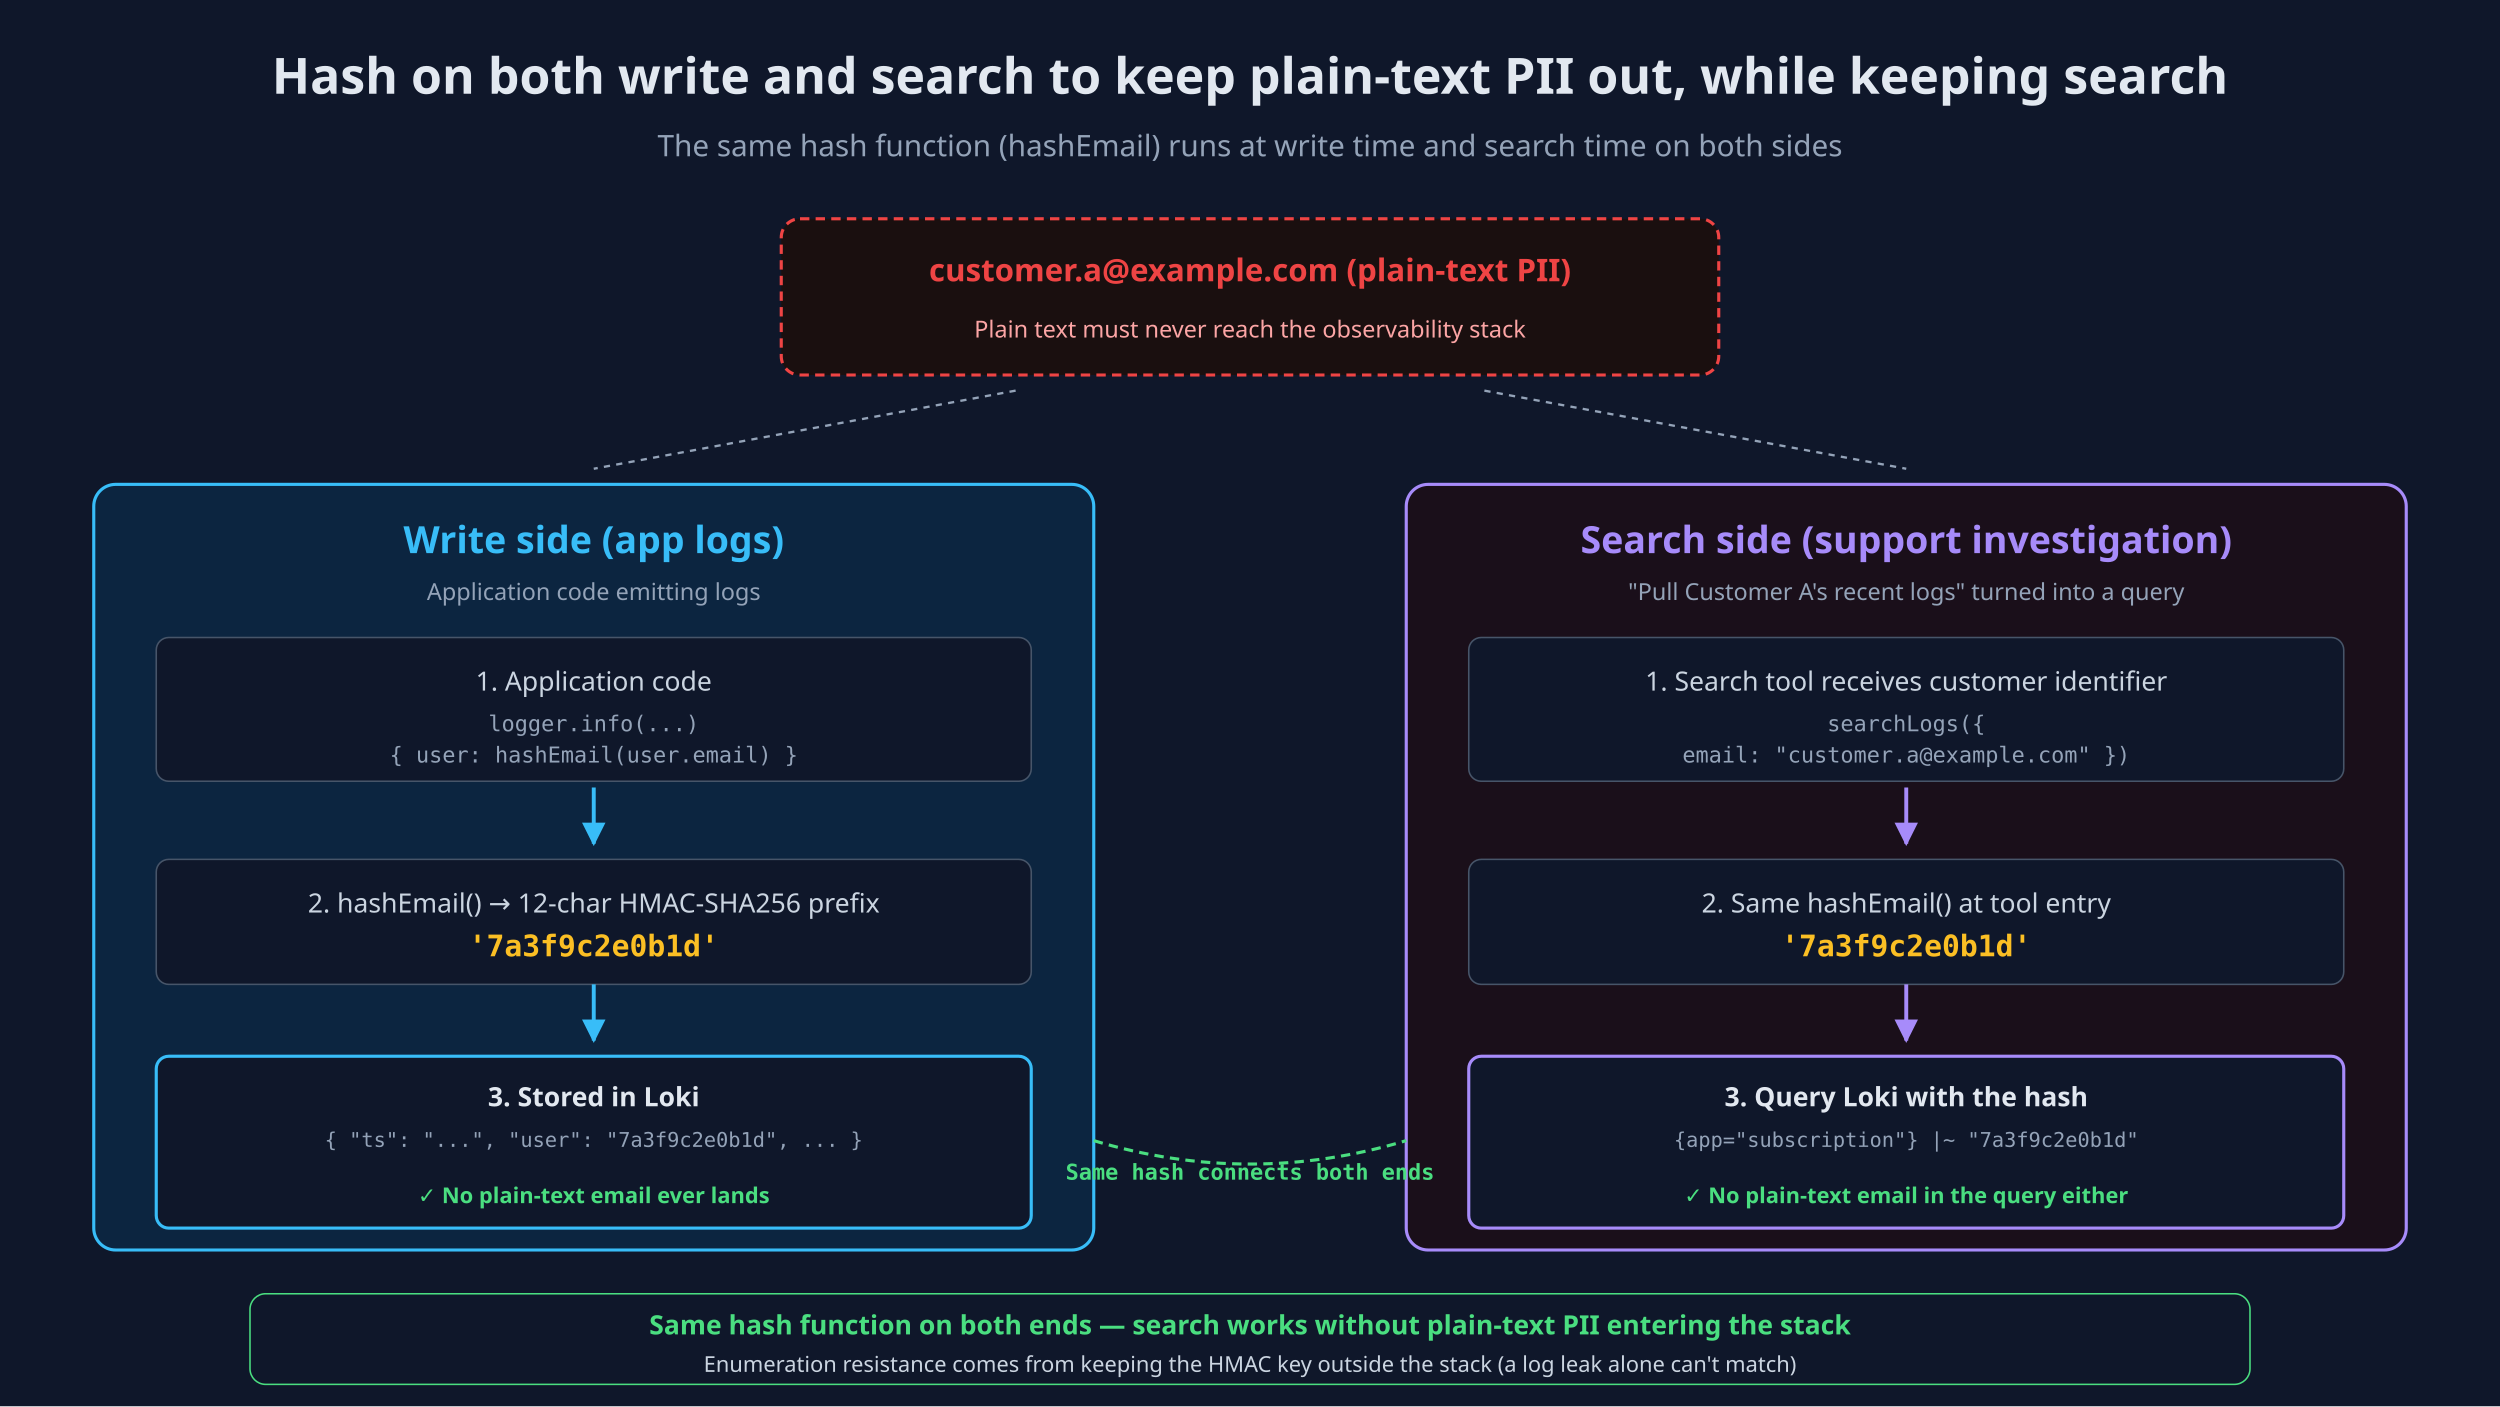
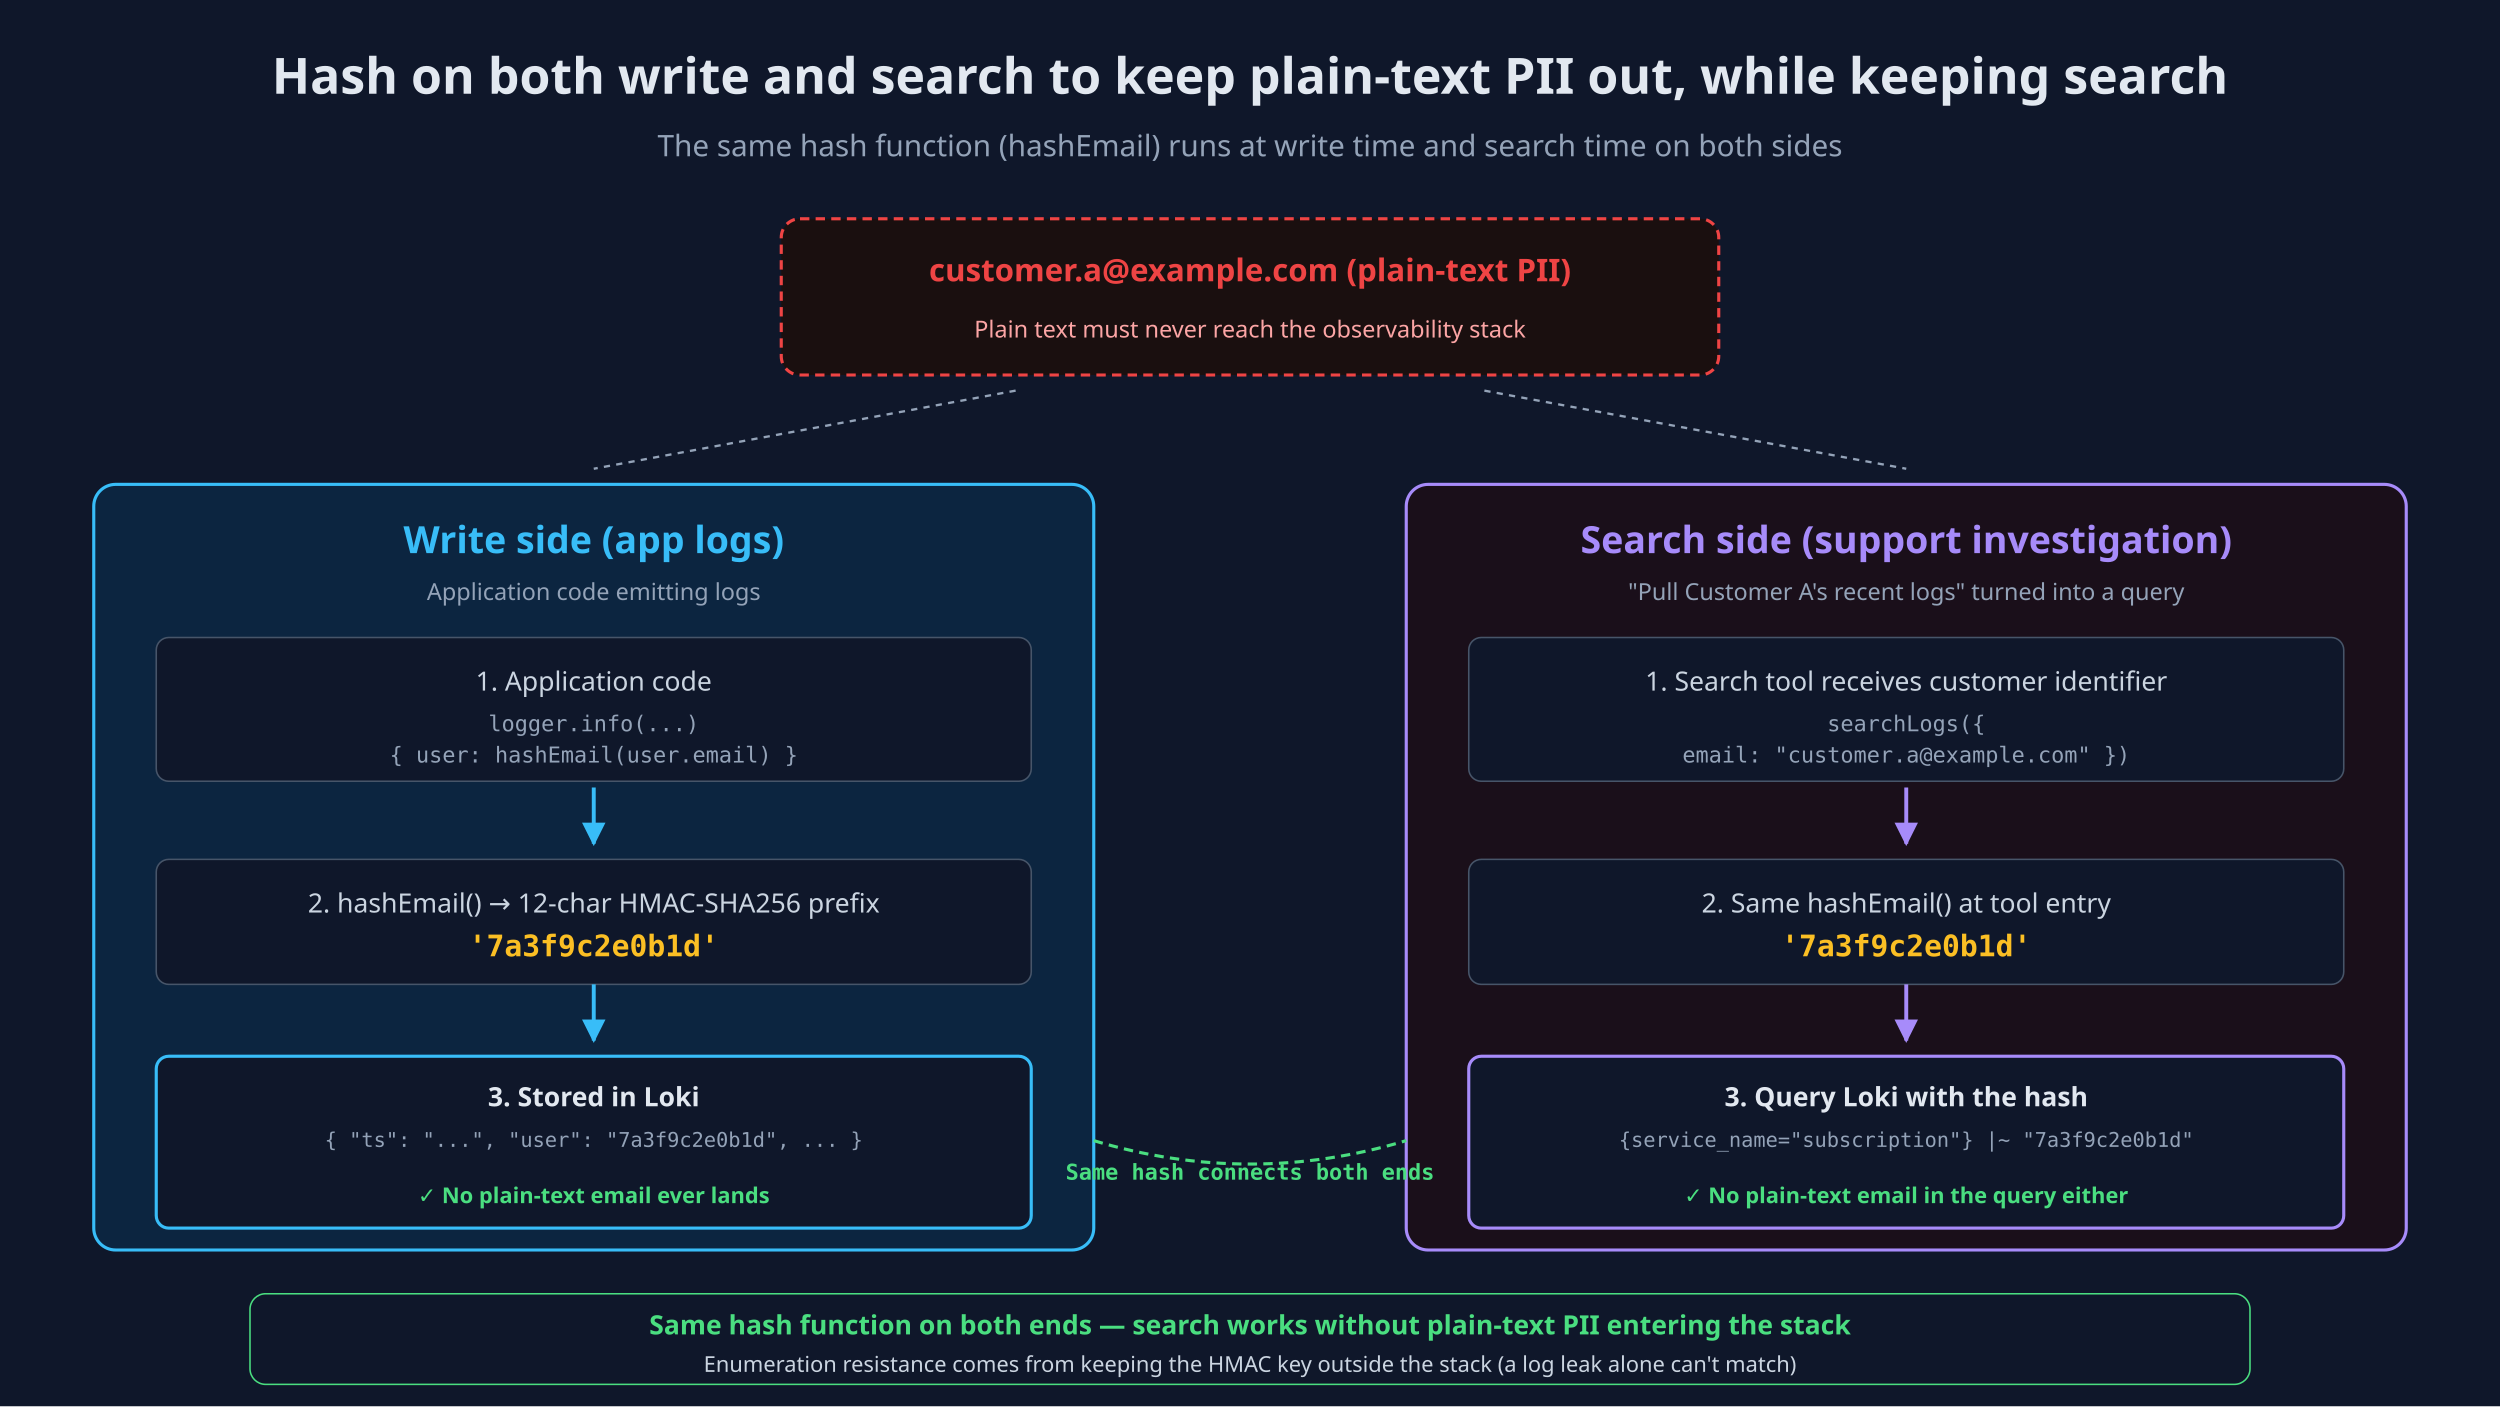
<svg xmlns="http://www.w3.org/2000/svg" width="1600" height="900" viewBox="0 0 1600 900">
  <rect width="1600" height="900" fill="#0f172a" />
  <defs>
    <marker id="a-sky" viewBox="0 0 10 10" refX="9" refY="5" markerWidth="6" markerHeight="6" orient="auto-start-reverse">
      <path d="M 0 0 L 10 5 L 0 10 z" fill="#38bdf8" />
    </marker>
    <marker id="a-violet" viewBox="0 0 10 10" refX="9" refY="5" markerWidth="6" markerHeight="6" orient="auto-start-reverse">
      <path d="M 0 0 L 10 5 L 0 10 z" fill="#a78bfa" />
    </marker>
  </defs>
  <text x="800" y="60" font-size="32" fill="#e2e8f0" text-anchor="middle" font-weight="bold" font-family="system-ui, sans-serif">Hash on both write and search to keep plain-text PII out, while keeping search</text>
  <text x="800" y="100" font-size="19" fill="#94a3b8" text-anchor="middle" font-family="system-ui, sans-serif">The same hash function (hashEmail) runs at write time and search time on both sides</text>
  <g font-family="system-ui, sans-serif">
    <rect x="500" y="140" width="600" height="100" rx="12" fill="#1a0f0f" stroke="#ef4444" stroke-width="2" stroke-dasharray="6,4" />
    <text x="800" y="180" font-size="20" fill="#ef4444" text-anchor="middle" font-weight="bold">customer.a@example.com (plain-text PII)</text>
    <text x="800" y="216" font-size="15" fill="#fca5a5" text-anchor="middle">Plain text must never reach the observability stack</text>
  </g>
  <line x1="650" y1="250" x2="380" y2="300" stroke="#94a3b8" stroke-width="1.5" stroke-dasharray="4,4" />
  <line x1="950" y1="250" x2="1220" y2="300" stroke="#94a3b8" stroke-width="1.5" stroke-dasharray="4,4" />
  <g font-family="system-ui, sans-serif">
    <rect x="60" y="310" width="640" height="490" rx="14" fill="#0c2540" stroke="#38bdf8" stroke-width="2" />
    <text x="380" y="354" font-size="24" fill="#38bdf8" text-anchor="middle" font-weight="bold">Write side (app logs)</text>
    <text x="380" y="384" font-size="15" fill="#94a3b8" text-anchor="middle">Application code emitting logs</text>
    <rect x="100" y="408" width="560" height="92" rx="8" fill="#0f172a" stroke="#475569" />
    <text x="380" y="442" font-size="17" fill="#cbd5e1" text-anchor="middle">1. Application code</text>
    <text x="380" y="468" font-size="14" fill="#94a3b8" text-anchor="middle" font-family="ui-monospace, SFMono-Regular, Menlo, monospace">logger.info(...)</text>
    <text x="380" y="488" font-size="14" fill="#94a3b8" text-anchor="middle" font-family="ui-monospace, SFMono-Regular, Menlo, monospace">{ user: hashEmail(user.email) }</text>
    <line x1="380" y1="504" x2="380" y2="540" stroke="#38bdf8" stroke-width="2.5" marker-end="url(#a-sky)" />
    <rect x="100" y="550" width="560" height="80" rx="8" fill="#0f172a" stroke="#475569" />
    <text x="380" y="584" font-size="17" fill="#cbd5e1" text-anchor="middle">2. hashEmail() → 12-char HMAC-SHA256 prefix</text>
    <text x="380" y="612" font-size="19" fill="#fbbf24" text-anchor="middle" font-weight="bold" font-family="ui-monospace, SFMono-Regular, Menlo, monospace">'7a3f9c2e0b1d'</text>
    <line x1="380" y1="630" x2="380" y2="666" stroke="#38bdf8" stroke-width="2.5" marker-end="url(#a-sky)" />
    <rect x="100" y="676" width="560" height="110" rx="8" fill="#0f172a" stroke="#38bdf8" stroke-width="2" />
    <text x="380" y="708" font-size="17" fill="#e2e8f0" text-anchor="middle" font-weight="bold">3. Stored in Loki</text>
    <text x="380" y="734" font-size="13" fill="#94a3b8" text-anchor="middle" font-family="ui-monospace, SFMono-Regular, Menlo, monospace">{ "ts": "...", "user": "7a3f9c2e0b1d", ... }</text>
    <text x="380" y="770" font-size="14" fill="#4ade80" text-anchor="middle" font-weight="bold">✓ No plain-text email ever lands</text>
  </g>
  <g font-family="system-ui, sans-serif">
    <rect x="900" y="310" width="640" height="490" rx="14" fill="#1a0f1a" stroke="#a78bfa" stroke-width="2" />
    <text x="1220" y="354" font-size="24" fill="#a78bfa" text-anchor="middle" font-weight="bold">Search side (support investigation)</text>
    <text x="1220" y="384" font-size="15" fill="#94a3b8" text-anchor="middle">"Pull Customer A's recent logs" turned into a query</text>
    <rect x="940" y="408" width="560" height="92" rx="8" fill="#0f172a" stroke="#475569" />
    <text x="1220" y="442" font-size="17" fill="#cbd5e1" text-anchor="middle">1. Search tool receives customer identifier</text>
    <text x="1220" y="468" font-size="14" fill="#94a3b8" text-anchor="middle" font-family="ui-monospace, SFMono-Regular, Menlo, monospace">searchLogs({</text>
    <text x="1220" y="488" font-size="14" fill="#94a3b8" text-anchor="middle" font-family="ui-monospace, SFMono-Regular, Menlo, monospace">email: "customer.a@example.com" })</text>
    <line x1="1220" y1="504" x2="1220" y2="540" stroke="#a78bfa" stroke-width="2.5" marker-end="url(#a-violet)" />
    <rect x="940" y="550" width="560" height="80" rx="8" fill="#0f172a" stroke="#475569" />
    <text x="1220" y="584" font-size="17" fill="#cbd5e1" text-anchor="middle">2. Same hashEmail() at tool entry</text>
    <text x="1220" y="612" font-size="19" fill="#fbbf24" text-anchor="middle" font-weight="bold" font-family="ui-monospace, SFMono-Regular, Menlo, monospace">'7a3f9c2e0b1d'</text>
    <line x1="1220" y1="630" x2="1220" y2="666" stroke="#a78bfa" stroke-width="2.5" marker-end="url(#a-violet)" />
    <rect x="940" y="676" width="560" height="110" rx="8" fill="#0f172a" stroke="#a78bfa" stroke-width="2" />
    <text x="1220" y="708" font-size="17" fill="#e2e8f0" text-anchor="middle" font-weight="bold">3. Query Loki with the hash</text>
-     <text x="1220" y="734" font-size="13" fill="#94a3b8" text-anchor="middle" font-family="ui-monospace, SFMono-Regular, Menlo, monospace">{app="subscription"} |~ "7a3f9c2e0b1d"</text>
+     <text x="1220" y="734" font-size="13" fill="#94a3b8" text-anchor="middle" font-family="ui-monospace, SFMono-Regular, Menlo, monospace">{service_name="subscription"} |~ "7a3f9c2e0b1d"</text>
    <text x="1220" y="770" font-size="14" fill="#4ade80" text-anchor="middle" font-weight="bold">✓ No plain-text email in the query either</text>
  </g>
  <path d="M 700 730 Q 800 760 900 730" stroke="#4ade80" stroke-width="2" stroke-dasharray="6,4" fill="none" />
  <text x="800" y="755" font-size="14" fill="#4ade80" text-anchor="middle" font-family="ui-monospace, SFMono-Regular, Menlo, monospace" font-weight="bold">Same hash connects both ends</text>
  <g font-family="system-ui, sans-serif">
    <rect x="160" y="828" width="1280" height="58" rx="10" fill="#0f172a" stroke="#4ade80" stroke-width="1" />
    <text x="800" y="854" font-size="17" fill="#4ade80" text-anchor="middle" font-weight="bold">Same hash function on both ends — search works without plain-text PII entering the stack</text>
    <text x="800" y="878" font-size="14" fill="#cbd5e1" text-anchor="middle">Enumeration resistance comes from keeping the HMAC key outside the stack (a log leak alone can't match)</text>
  </g>
</svg>
